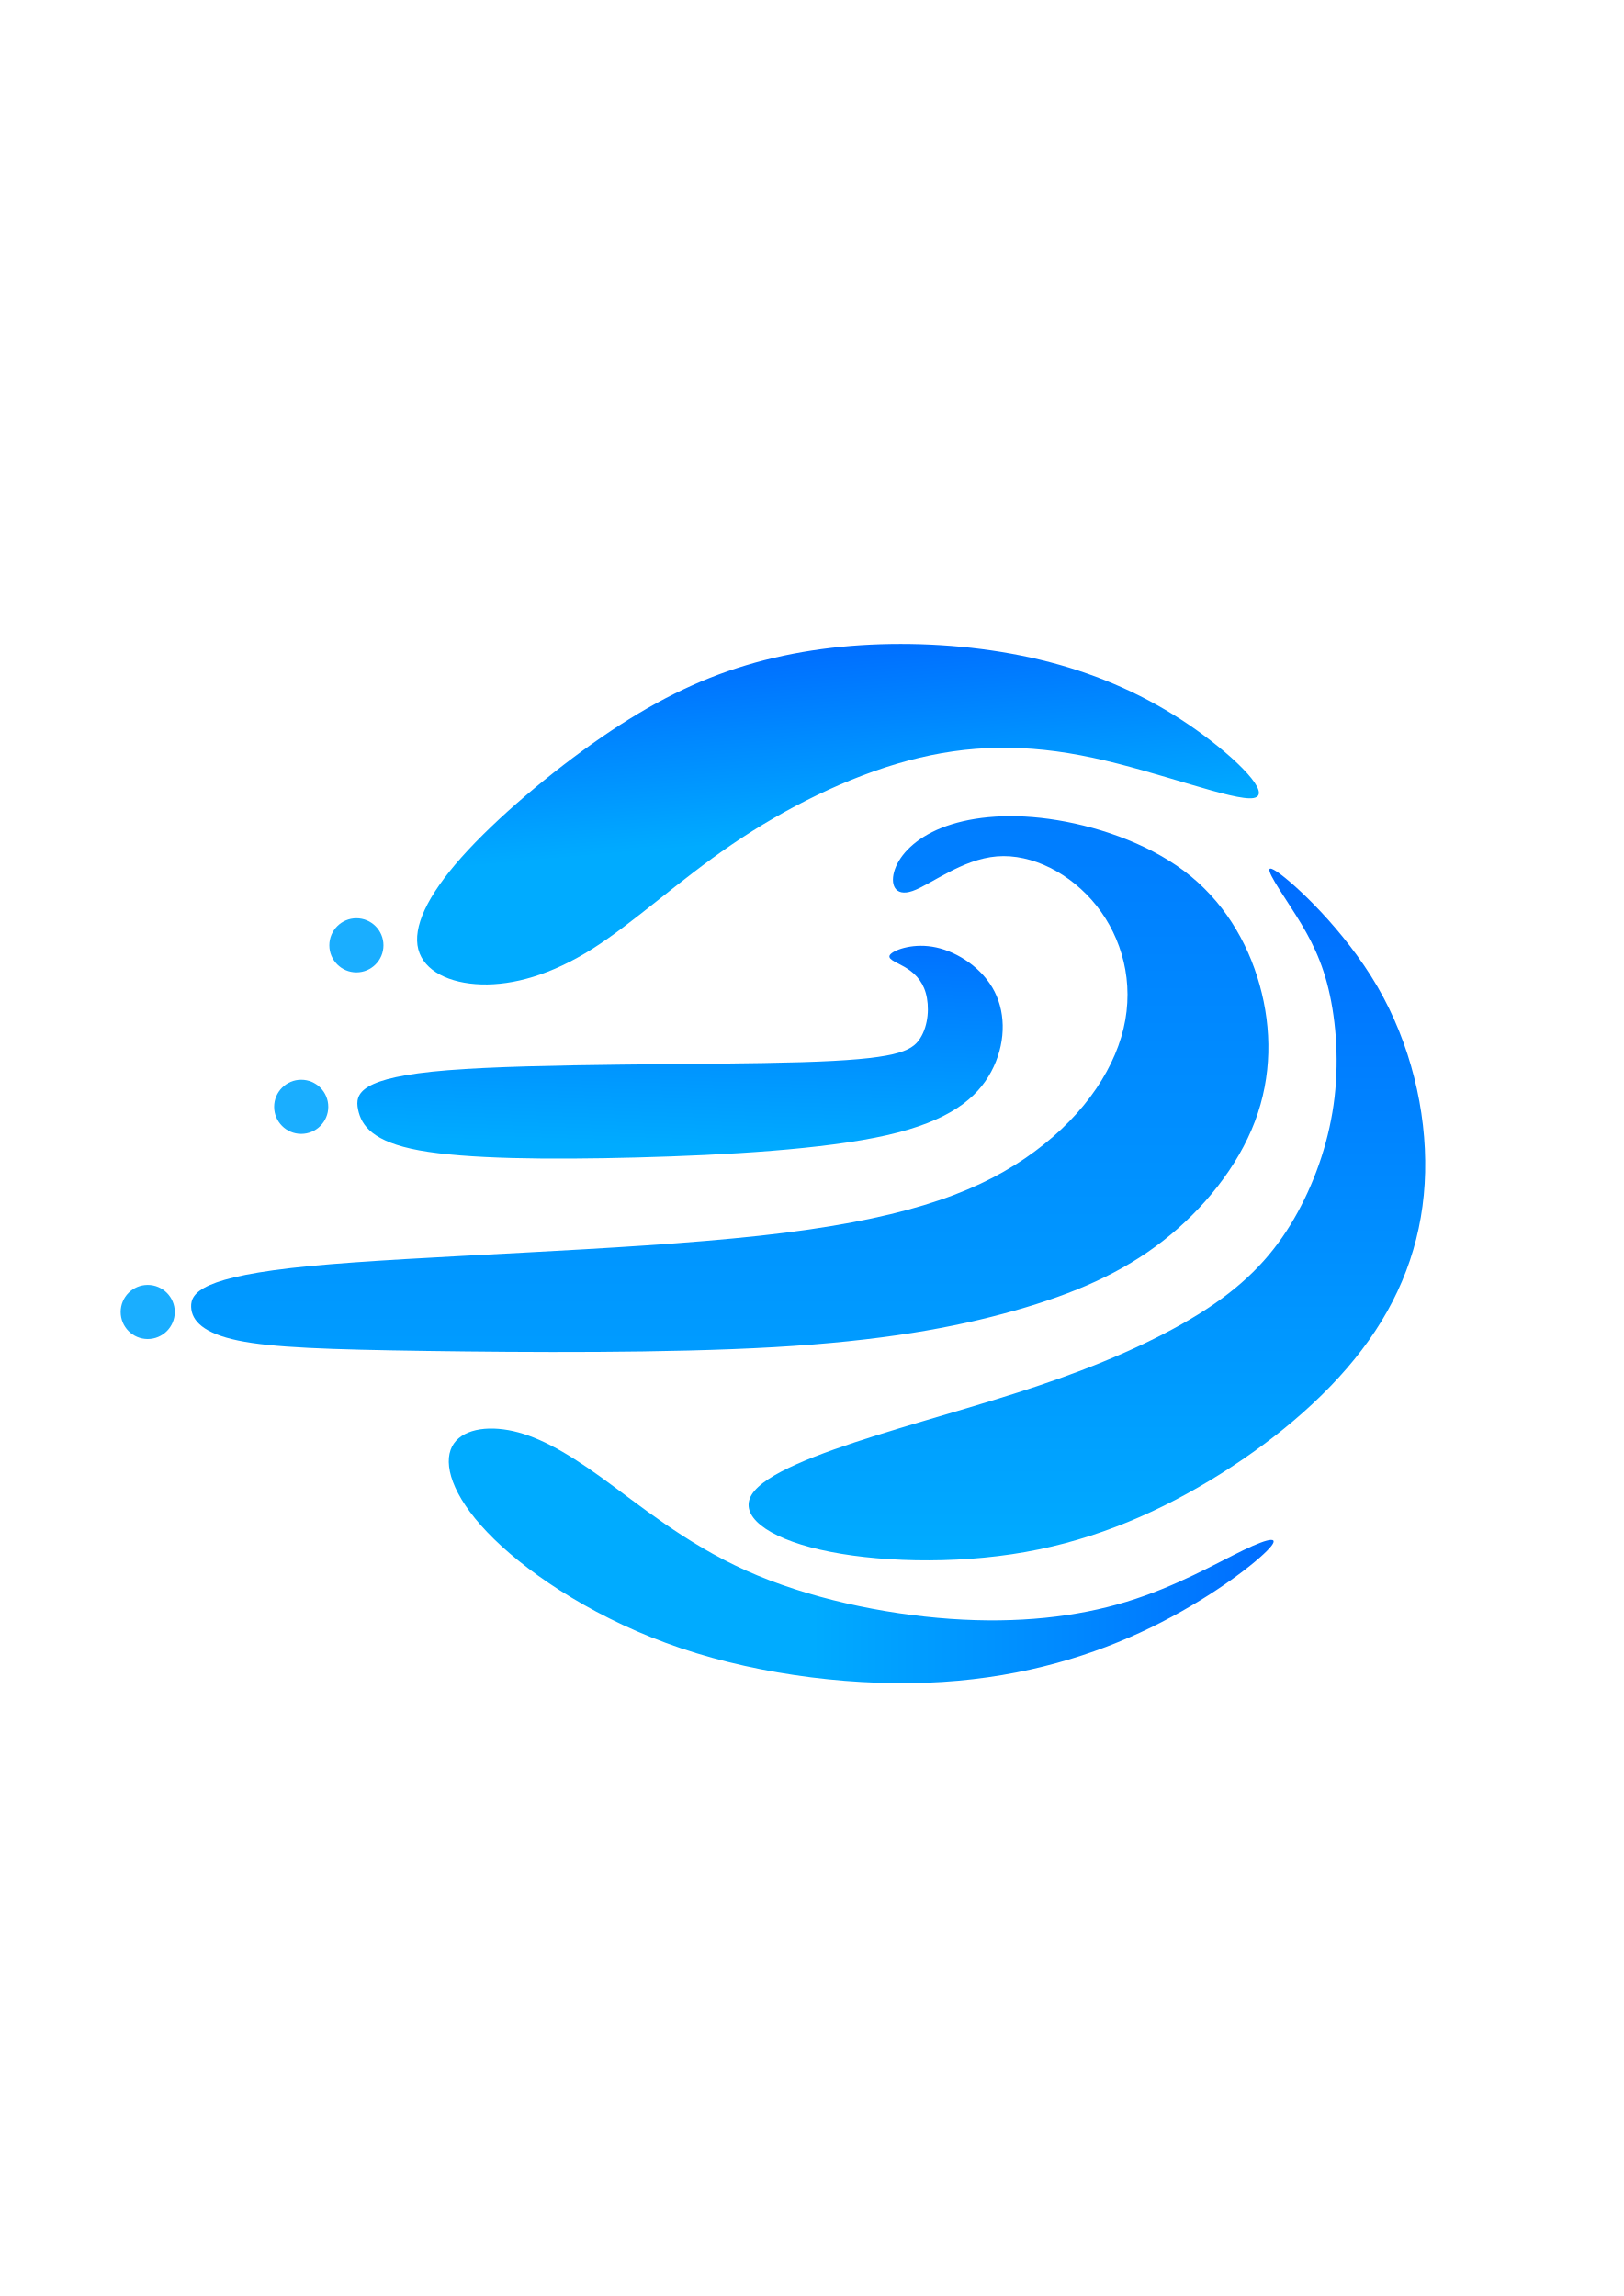
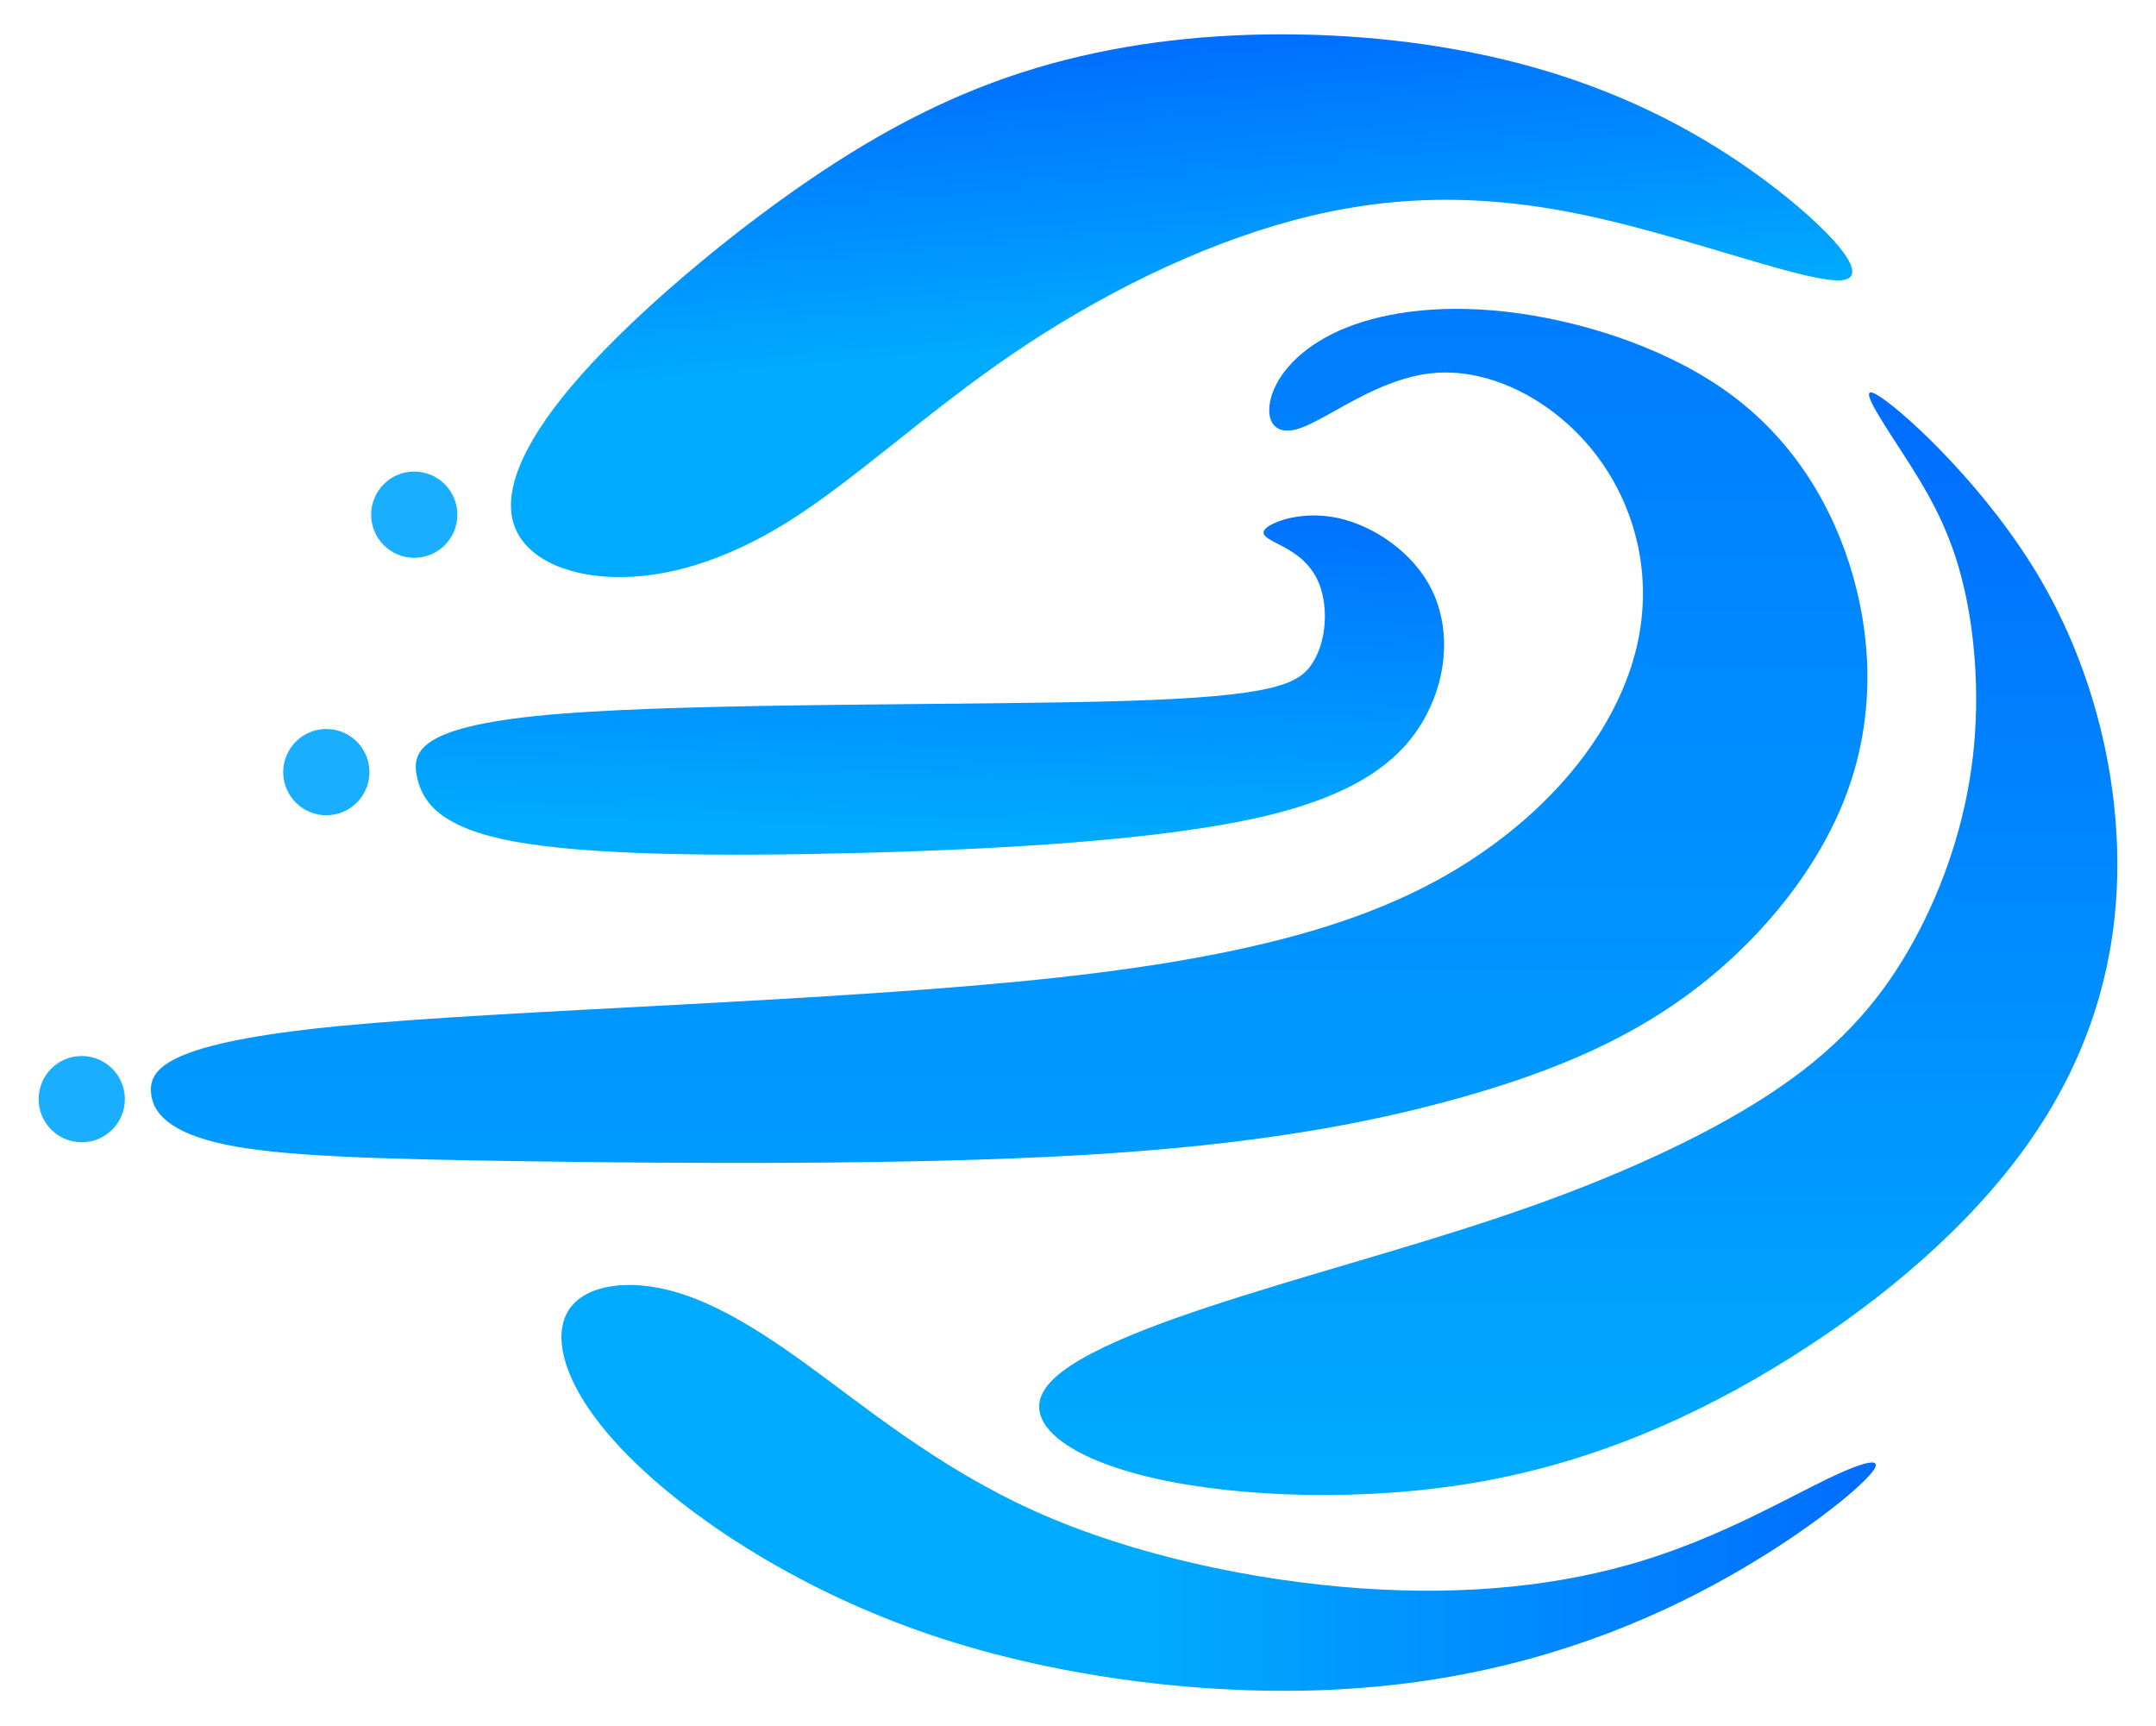
- <svg xmlns="http://www.w3.org/2000/svg" xmlns:xlink="http://www.w3.org/1999/xlink" width="210mm" height="297mm" viewBox="0 0 210 297" version="1.1" id="svg1" xml:space="preserve">
+ <svg xmlns="http://www.w3.org/2000/svg" xmlns:xlink="http://www.w3.org/1999/xlink" width="175mm" height="140mm" viewBox="0 0 175 140" version="1.1" id="svg1" xml:space="preserve">
  <defs id="defs1">
    <linearGradient id="linearGradient21">
      <stop style="stop-color:#00abff;stop-opacity:1;" offset="0.441" id="stop21" />
      <stop style="stop-color:#006dff;stop-opacity:1;" offset="1" id="stop22" />
    </linearGradient>
    <linearGradient id="linearGradient19">
      <stop style="stop-color:#00abff;stop-opacity:1;" offset="0" id="stop19" />
      <stop style="stop-color:#006dff;stop-opacity:1;" offset="1" id="stop20" />
    </linearGradient>
    <linearGradient id="linearGradient17">
      <stop style="stop-color:#00abff;stop-opacity:1;" offset="0" id="stop17" />
      <stop style="stop-color:#006dff;stop-opacity:1;" offset="1" id="stop18" />
    </linearGradient>
    <linearGradient id="linearGradient15">
      <stop style="stop-color:#00abff;stop-opacity:1;" offset="0.352" id="stop15" />
      <stop style="stop-color:#006dff;stop-opacity:1;" offset="0.702" id="stop16" />
    </linearGradient>
    <linearGradient id="linearGradient8">
      <stop style="stop-color:#00abff;stop-opacity:1;" offset="0.476" id="stop8" />
      <stop style="stop-color:#006dff;stop-opacity:1;" offset="0.702" id="stop9" />
    </linearGradient>
    <linearGradient xlink:href="#linearGradient8" id="linearGradient9" x1="113.125" y1="159.552" x2="103.636" y2="51.091" gradientUnits="userSpaceOnUse" />
    <linearGradient xlink:href="#linearGradient15" id="linearGradient16" x1="79.502" y1="177.816" x2="82.415" y2="94.399" gradientUnits="userSpaceOnUse" />
    <linearGradient xlink:href="#linearGradient17" id="linearGradient18" x1="100.637" y1="208.055" x2="100.637" y2="68.73" gradientUnits="userSpaceOnUse" />
    <linearGradient xlink:href="#linearGradient19" id="linearGradient20" x1="139.84" y1="200.12" x2="139.84" y2="112.606" gradientUnits="userSpaceOnUse" />
    <linearGradient xlink:href="#linearGradient21" id="linearGradient22" x1="58.041" y1="201.259" x2="164.727" y2="201.259" gradientUnits="userSpaceOnUse" />
  </defs>
-   <g id="layer1">
+   <g id="layer1" transform="translate(-12.46858,-80.51179)">
    <path style="opacity:1;fill:url(#linearGradient16);stroke-width:0.265;stroke-dasharray:none" d="m 39.318,143.532 c -0.429,-2.086 0.184,-4.171 11.593,-5.091 11.409,-0.92 33.613,-0.675 45.758,-1.043 12.145,-0.368 14.23,-1.349 15.335,-3.067 1.104,-1.718 1.227,-4.171 0.736,-5.888 -0.491,-1.717 -1.595,-2.699 -2.76,-3.374 -1.165,-0.675 -2.392,-1.043 -1.779,-1.656 0.613,-0.613 3.067,-1.472 5.888,-0.859 2.822,0.613 6.011,2.699 7.545,5.704 1.533,3.006 1.411,6.931 -0.429,10.366 -1.84,3.435 -5.398,6.379 -13.495,8.219 -8.097,1.84 -20.732,2.576 -32.325,2.883 -11.593,0.307 -22.143,0.184 -28.154,-0.92 -6.011,-1.104 -7.483,-3.19 -7.913,-5.275 z" id="path1" transform="translate(6.992565)" />
    <path style="opacity:1;fill:url(#linearGradient18);stroke-width:0.265;stroke-dasharray:none" d="m 30.976,167.208 c -0.061,-1.84 1.411,-3.926 15.335,-5.275 13.924,-1.349 40.299,-1.963 58.21,-3.926 17.911,-1.963 27.357,-5.275 34.288,-9.998 6.931,-4.723 11.348,-10.857 12.758,-16.807 1.411,-5.95 -0.184,-11.716 -3.496,-15.887 -3.312,-4.171 -8.342,-6.747 -12.881,-6.379 -4.539,0.368 -8.587,3.68 -10.918,4.478 -2.331,0.797 -2.944,-0.92 -2.269,-2.822 0.675,-1.901 2.638,-3.987 6.011,-5.336 3.374,-1.349 8.158,-1.963 13.924,-1.165 5.766,0.797 12.513,3.006 17.481,6.747 4.968,3.742 8.158,9.017 9.753,14.721 1.595,5.705 1.595,11.838 -0.613,17.665 -2.208,5.827 -6.624,11.348 -11.9,15.457 -5.275,4.11 -11.409,6.809 -19.199,9.017 -7.79,2.208 -17.236,3.926 -31.099,4.723 -13.863,0.797 -32.141,0.675 -44.9,0.491 -12.758,-0.184 -19.996,-0.429 -24.413,-1.349 -4.416,-0.92 -6.011,-2.515 -6.072,-4.355 z" id="path2" transform="translate(-6.256506,1.840149)" />
-     <path style="opacity:1;fill:url(#linearGradient22);stroke-width:0.265;stroke-dasharray:none;fill-opacity:1" d="m 58.271,187.572 c -0.859,2.454 0.613,6.625 5.643,11.532 5.03,4.907 13.617,10.55 24.167,14.108 10.55,3.558 23.063,5.03 33.797,4.355 10.734,-0.675 19.689,-3.496 26.989,-7.054 7.299,-3.558 12.942,-7.851 14.966,-9.875 2.024,-2.024 0.429,-1.779 -3.006,-0.123 -3.435,1.656 -8.71,4.723 -15.151,6.686 -6.441,1.963 -14.046,2.822 -22.757,2.208 -8.71,-0.613 -18.524,-2.699 -26.437,-6.257 -7.913,-3.558 -13.924,-8.587 -18.769,-12.084 -4.846,-3.496 -8.526,-5.459 -11.961,-6.072 -3.435,-0.613 -6.625,0.123 -7.483,2.576 z" id="path3" />
+     <path style="opacity:1;fill:url(#linearGradient22);fill-opacity:1;stroke-width:0.265;stroke-dasharray:none" d="m 58.271,187.572 c -0.859,2.454 0.613,6.625 5.643,11.532 5.03,4.907 13.617,10.55 24.167,14.108 10.55,3.558 23.063,5.03 33.797,4.355 10.734,-0.675 19.689,-3.496 26.989,-7.054 7.299,-3.558 12.942,-7.851 14.966,-9.875 2.024,-2.024 0.429,-1.779 -3.006,-0.123 -3.435,1.656 -8.71,4.723 -15.151,6.686 -6.441,1.963 -14.046,2.822 -22.757,2.208 -8.71,-0.613 -18.524,-2.699 -26.437,-6.257 -7.913,-3.558 -13.924,-8.587 -18.769,-12.084 -4.846,-3.496 -8.526,-5.459 -11.961,-6.072 -3.435,-0.613 -6.625,0.123 -7.483,2.576 z" id="path3" />
    <path style="opacity:1;fill:url(#linearGradient20);stroke-width:0.265;stroke-dasharray:none" d="m 96.485,192.602 c -1.656,2.699 1.901,5.52 8.833,7.115 6.931,1.595 17.236,1.963 26.559,0.307 9.324,-1.656 17.665,-5.336 25.271,-10.121 7.606,-4.784 14.476,-10.673 19.137,-17.236 4.662,-6.563 7.115,-13.801 7.299,-21.775 0.184,-7.974 -1.901,-16.684 -6.195,-24.045 -4.294,-7.361 -10.795,-13.372 -13.004,-14.844 -2.208,-1.472 -0.123,1.595 1.779,4.539 1.902,2.944 3.619,5.766 4.723,9.875 1.104,4.11 1.595,9.507 0.981,14.783 -0.613,5.275 -2.331,10.427 -4.784,14.905 -2.454,4.478 -5.643,8.281 -10.796,11.838 -5.152,3.558 -12.268,6.87 -19.996,9.63 -7.729,2.76 -16.071,4.968 -23.677,7.361 -7.606,2.392 -14.476,4.968 -16.132,7.667 z" id="path4" transform="translate(0.7360594,0.7360595)" />
-     <path style="opacity:1;fill:url(#linearGradient9);stroke-width:0.265;stroke-dasharray:none;fill-opacity:1;fill-rule:nonzero" d="m 162.117,103.232 c 2.515,-0.429 -2.147,-5.091 -7.422,-8.833 -5.275,-3.742 -11.164,-6.563 -17.665,-8.403 -6.502,-1.84 -13.617,-2.699 -20.548,-2.699 -6.931,8e-6 -13.678,0.859 -19.996,2.76 -6.318,1.902 -12.206,4.846 -18.708,9.323 -6.502,4.478 -13.617,10.489 -18.095,15.519 -4.478,5.03 -6.318,9.078 -5.582,11.9 0.736,2.822 4.048,4.416 8.158,4.539 4.11,0.123 9.017,-1.227 14.353,-4.6 5.336,-3.374 11.102,-8.771 18.033,-13.494 6.931,-4.723 15.028,-8.771 22.818,-10.857 7.79,-2.086 15.273,-2.208 23.861,-0.368 8.587,1.84 18.279,5.643 20.794,5.214 z" id="path5" />
-     <circle style="fill:#1aaeff;stroke-width:0.234;stroke-dasharray:none;fill-opacity:1" id="path6-1" cx="46.094" cy="122.28" r="3.5" />
+     <path style="opacity:1;fill:url(#linearGradient9);fill-opacity:1;fill-rule:nonzero;stroke-width:0.265;stroke-dasharray:none" d="m 162.117,103.232 c 2.515,-0.429 -2.147,-5.091 -7.422,-8.833 -5.275,-3.742 -11.164,-6.563 -17.665,-8.403 -6.502,-1.84 -13.617,-2.699 -20.548,-2.699 -6.931,8e-6 -13.678,0.859 -19.996,2.76 -6.318,1.902 -12.206,4.846 -18.708,9.323 -6.502,4.478 -13.617,10.489 -18.095,15.519 -4.478,5.03 -6.318,9.078 -5.582,11.9 0.736,2.822 4.048,4.416 8.158,4.539 4.11,0.123 9.017,-1.227 14.353,-4.6 5.336,-3.374 11.102,-8.771 18.033,-13.494 6.931,-4.723 15.028,-8.771 22.818,-10.857 7.79,-2.086 15.273,-2.208 23.861,-0.368 8.587,1.84 18.279,5.643 20.794,5.214 z" id="path5" />
+     <circle style="fill:#1aaeff;fill-opacity:1;stroke-width:0.234;stroke-dasharray:none" id="path6-1" cx="46.094" cy="122.28" r="3.5" />
    <circle style="fill:#1aaeff;fill-opacity:1;stroke-width:0.234;stroke-dasharray:none" id="path6-1-1" cx="38.956" cy="143.172" r="3.5" />
    <circle style="fill:#1aaeff;fill-opacity:1;stroke-width:0.234;stroke-dasharray:none" id="path6-1-1-2" cx="19.104" cy="169.71" r="3.5" />
  </g>
</svg>
